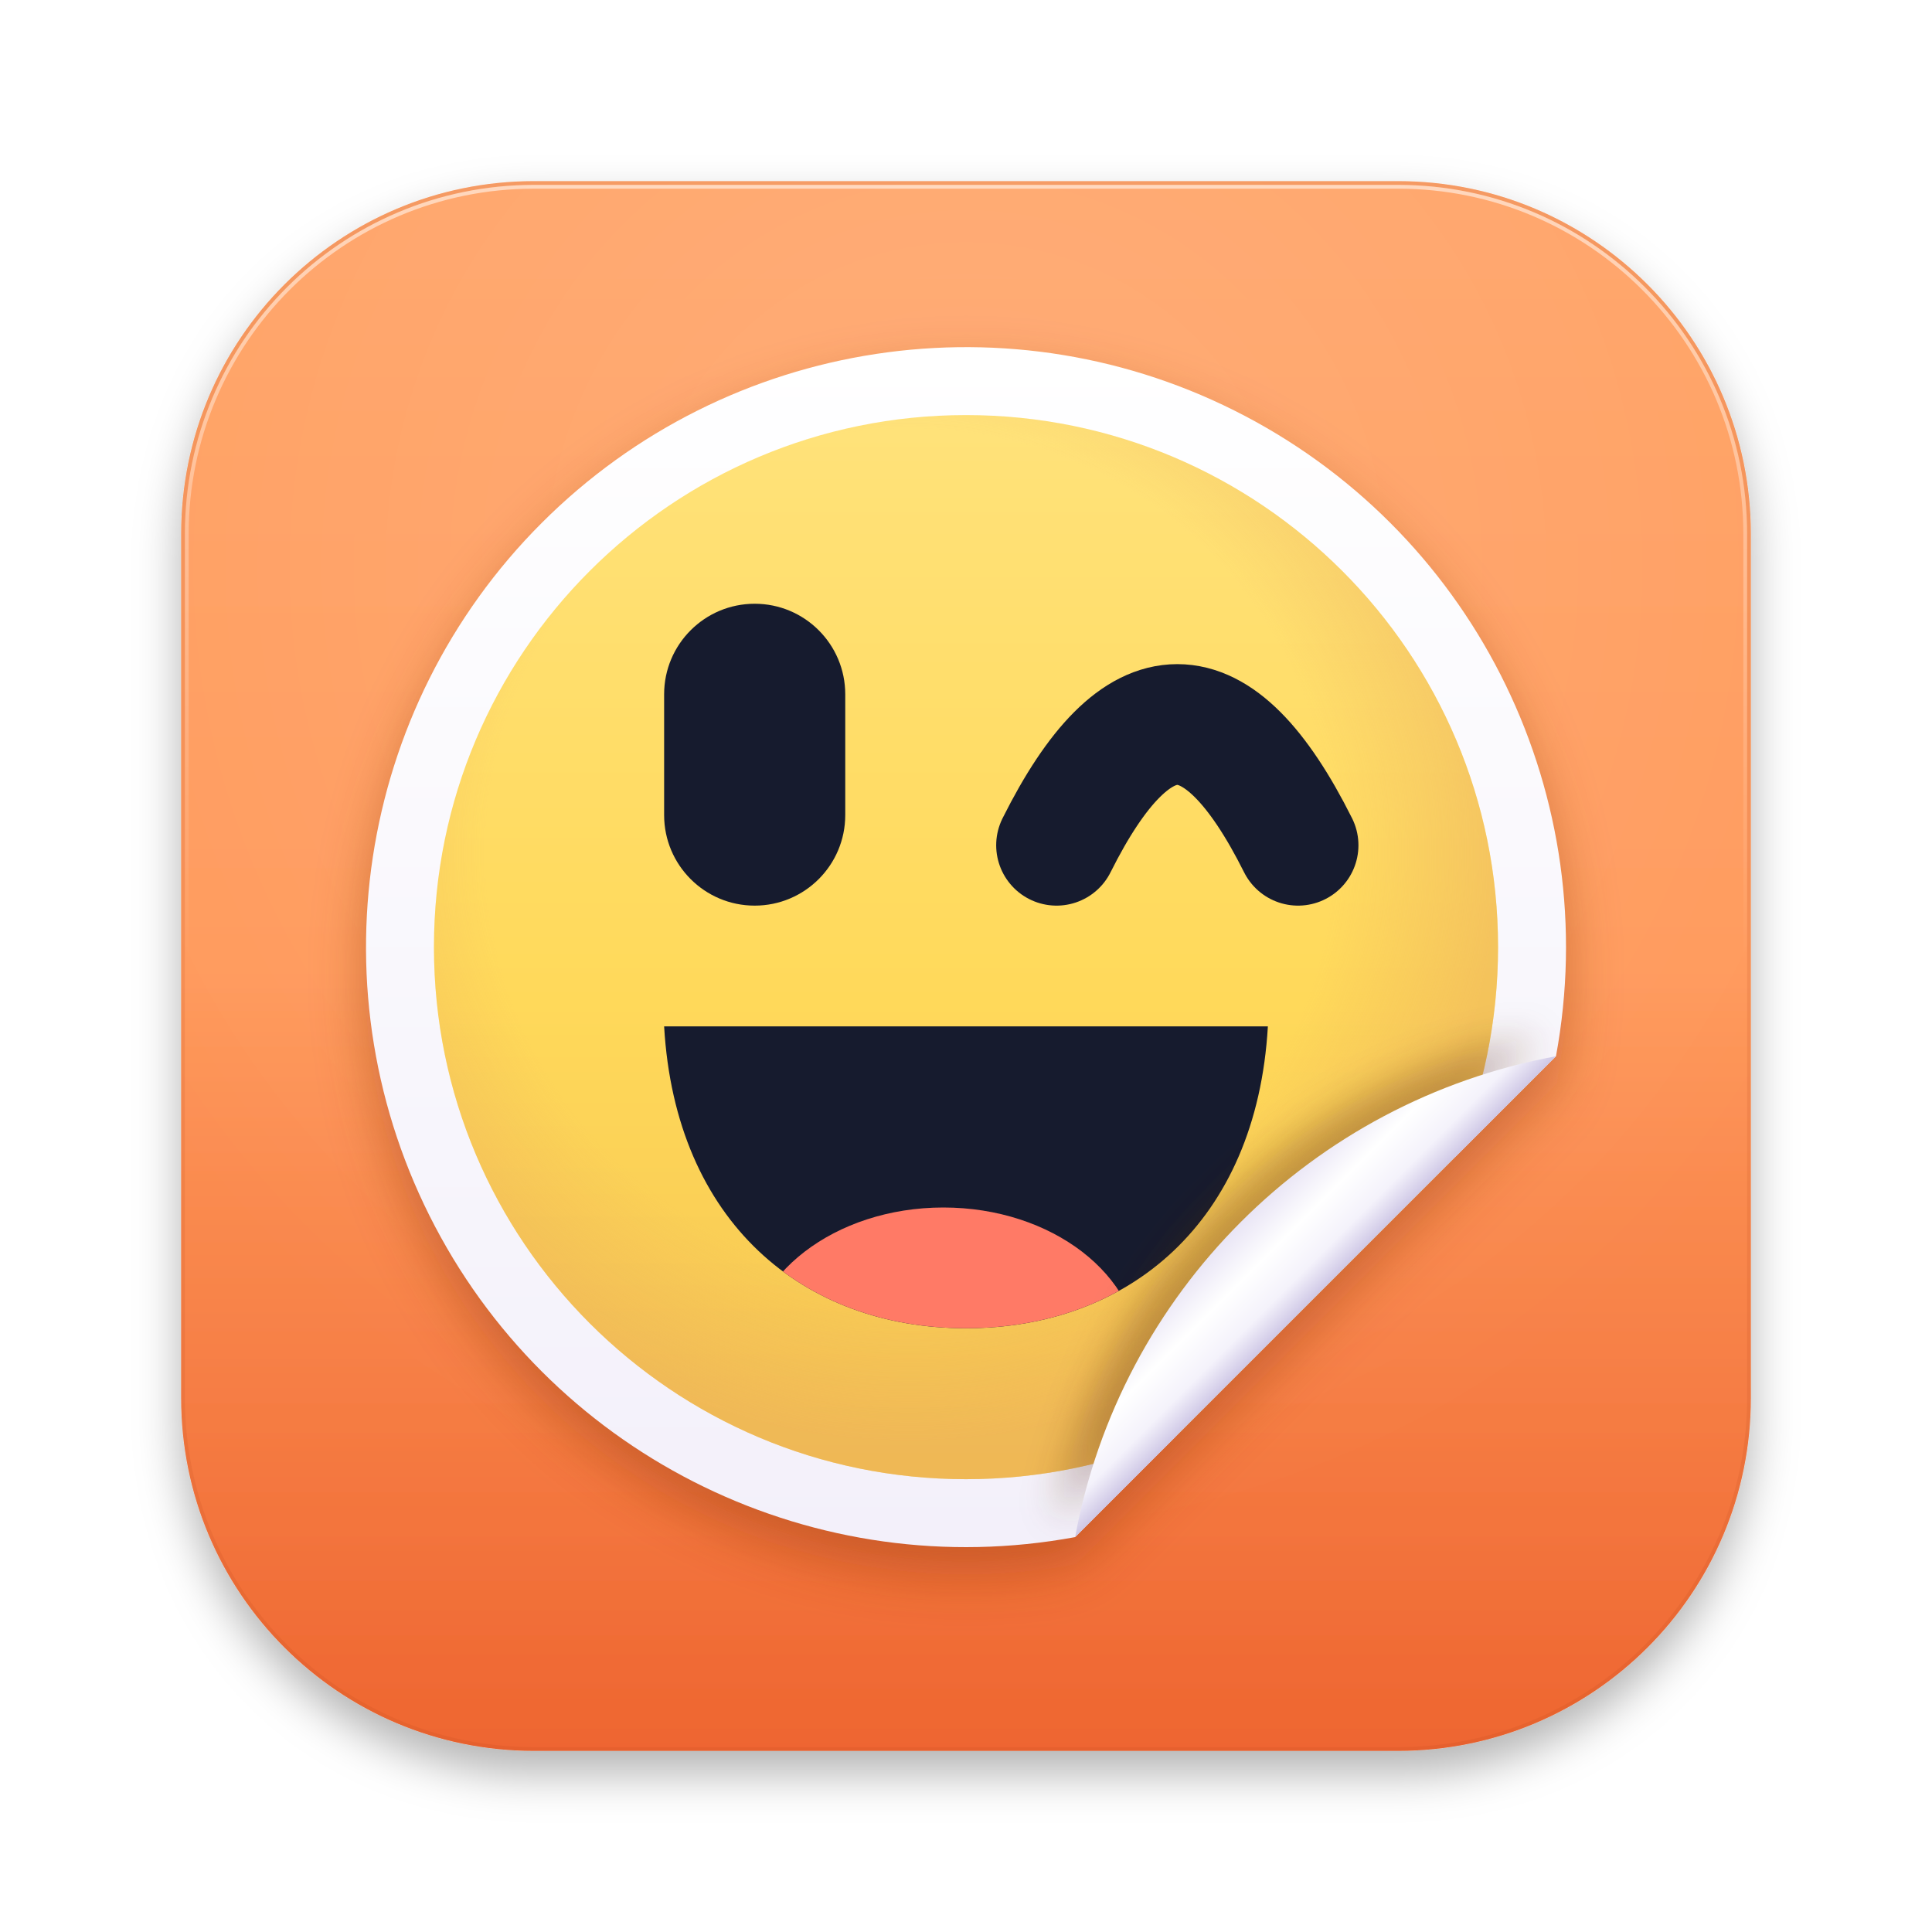
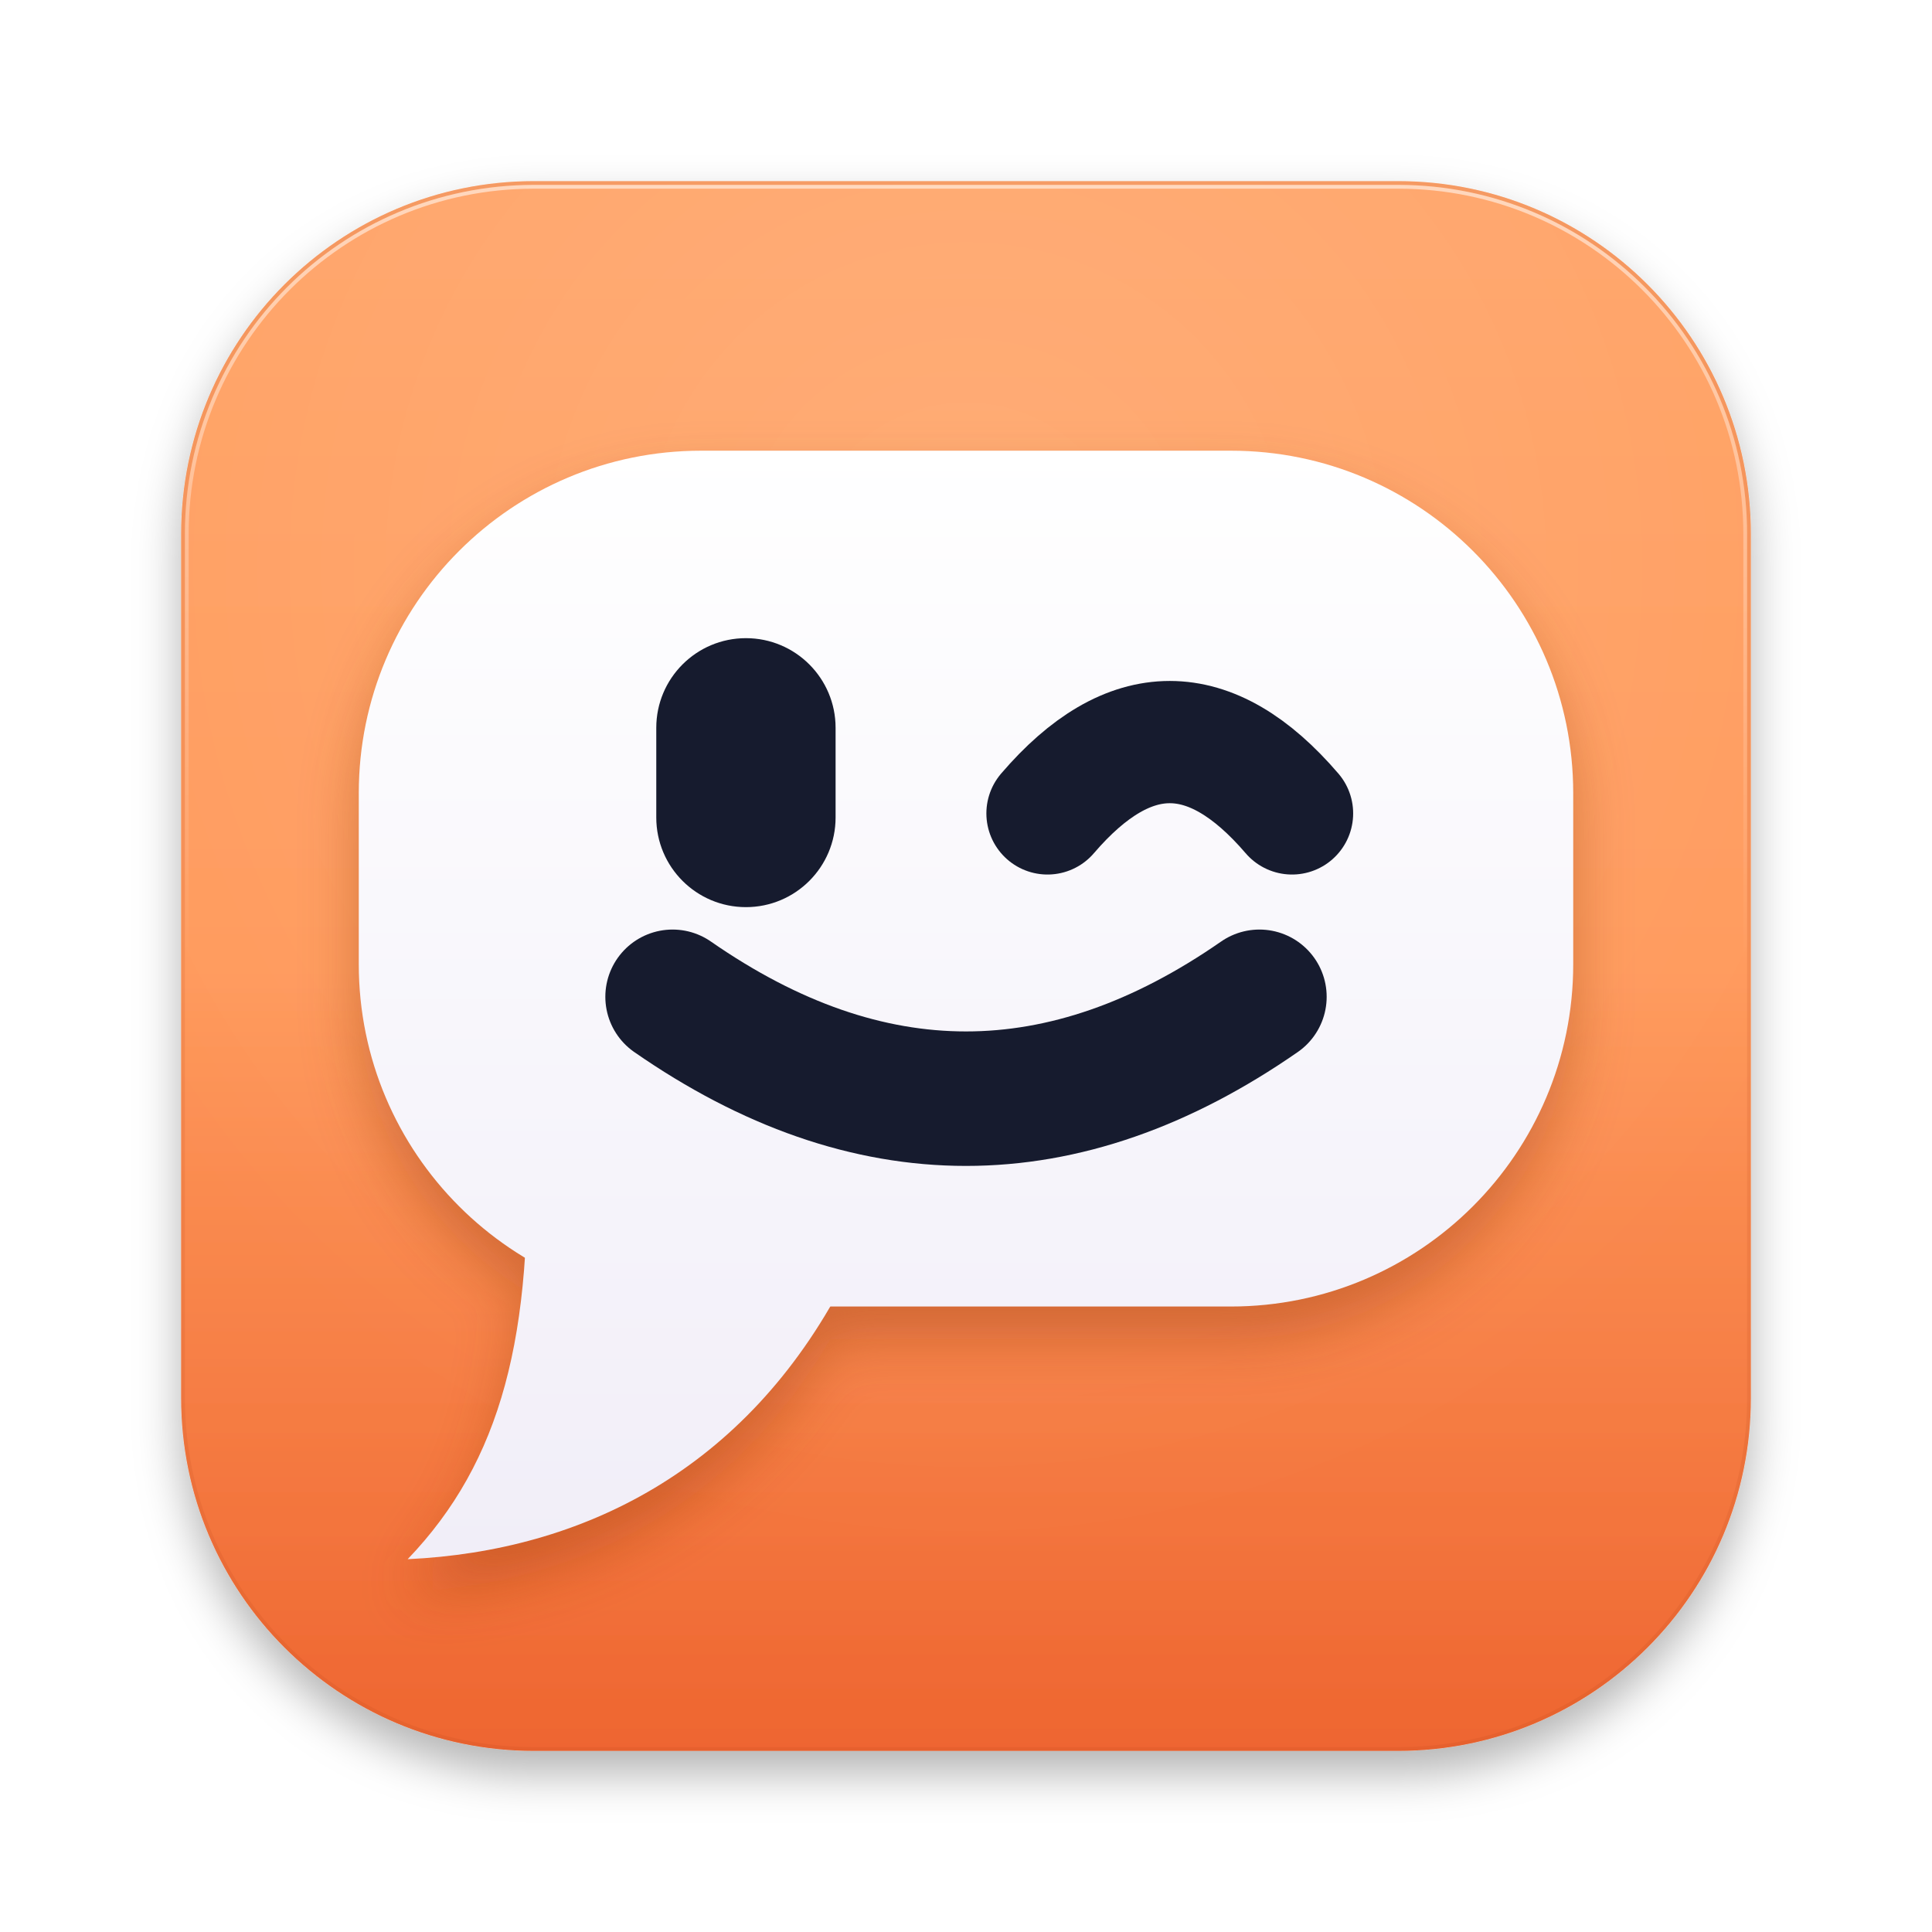
<svg xmlns="http://www.w3.org/2000/svg" width="1024" height="1024" viewBox="0 0 1024 1024">
  <defs>
    <linearGradient id="tileGrad" x1="0" y1="96" x2="0" y2="928" gradientUnits="userSpaceOnUse">
      <stop offset="0" stop-color="#FFA468" />
      <stop offset="0.5" stop-color="#FF9A5C" />
      <stop offset="1" stop-color="#EE6530" />
    </linearGradient>
    <radialGradient id="tileGlow" cx="512" cy="300" r="520" gradientUnits="userSpaceOnUse">
      <stop offset="0" stop-color="#FFFFFF" stop-opacity="0.12" />
      <stop offset="1" stop-color="#FFFFFF" stop-opacity="0" />
    </radialGradient>
-     <linearGradient id="faceGrad" x1="0" y1="220" x2="0" y2="784" gradientUnits="userSpaceOnUse">
-       <stop offset="0" stop-color="#FFE27A" />
-       <stop offset="0.55" stop-color="#FFD95A" />
-       <stop offset="1" stop-color="#F5C451" />
-     </linearGradient>
-     <linearGradient id="borderGrad" x1="0" y1="184" x2="0" y2="820" gradientUnits="userSpaceOnUse">
-       <stop offset="0" stop-color="#FFFFFF" />
-       <stop offset="1" stop-color="#F3F0FA" />
-     </linearGradient>
-     <linearGradient id="flapGrad" x1="697.26" y1="687.26" x2="657.66" y2="647.66" gradientUnits="userSpaceOnUse">
-       <stop offset="0" stop-color="#CFC8E6" />
-       <stop offset="0.25" stop-color="#F4F2FB" />
-       <stop offset="0.6" stop-color="#FFFFFF" />
-       <stop offset="1" stop-color="#E9E5F5" />
-     </linearGradient>
-     <radialGradient id="faceRim" cx="482" cy="452" r="312" gradientUnits="userSpaceOnUse">
-       <stop offset="0.72" stop-color="#E8A85C" stop-opacity="0" />
-       <stop offset="1" stop-color="#E8A85C" stop-opacity="0.45" />
-     </radialGradient>
    <linearGradient id="edgeGrad" x1="0" y1="96" x2="0" y2="512" gradientUnits="userSpaceOnUse">
      <stop offset="0" stop-color="#FFFFFF" stop-opacity="0.55" />
      <stop offset="1" stop-color="#FFFFFF" stop-opacity="0" />
    </linearGradient>
-     <clipPath id="keep">
-       <path d="M-151.27,1535.79 L1545.79,-161.27 L131.58,-1575.48 L-1565.48,121.58 Z" />
-     </clipPath>
+     <linearGradient id="bubbleGrad" x1="0" y1="250" x2="0" y2="800" gradientUnits="userSpaceOnUse">
+       <stop offset="0" stop-color="#FFFFFF" />
+       <stop offset="1" stop-color="#F1EEF8" />
+     </linearGradient>
    <clipPath id="tileClip">
      <rect x="96" y="96" width="832" height="832" rx="187" ry="187" />
-     </clipPath>
-     <clipPath id="bodyClip">
-       <path d="M569.83,814.70 A318,318 0 1 1 824.70,559.83 Z" />
    </clipPath>
    <filter id="tileShadow" x="-20%" y="-20%" width="140%" height="140%">
      <feGaussianBlur in="SourceAlpha" stdDeviation="12" />
      <feOffset dx="0" dy="12" result="blur" />
      <feFlood flood-color="#000000" flood-opacity="0.30" />
      <feComposite in2="blur" operator="in" result="shadow" />
      <feMerge>
        <feMergeNode in="shadow" />
        <feMergeNode in="SourceGraphic" />
      </feMerge>
    </filter>
-     <filter id="sparkShadow" x="-60%" y="-60%" width="220%" height="240%">
-       <feDropShadow dx="0" dy="4" stdDeviation="6" flood-color="#C4501F" flood-opacity="0.25" />
-     </filter>
-     <filter id="stickerShadow" x="-30%" y="-30%" width="160%" height="160%">
+     <filter id="bubbleShadow" x="-30%" y="-30%" width="160%" height="160%">
      <feGaussianBlur stdDeviation="14" />
-     </filter>
-     <filter id="flapShadow" x="-50%" y="-50%" width="200%" height="200%">
-       <feGaussianBlur stdDeviation="10" />
    </filter>
  </defs>
  <g filter="url(#tileShadow)">
    <rect x="96" y="96" width="832" height="832" rx="187" ry="187" fill="url(#tileGrad)" />
  </g>
  <g clip-path="url(#tileClip)">
    <rect x="96" y="96" width="832" height="832" fill="url(#tileGlow)" />
-     <path d="M569.83,814.70 A318,318 0 1 1 824.70,559.83 Z" transform="translate(0,14)" fill="#9A3A0E" opacity="0.45" filter="url(#stickerShadow)" />
  </g>
  <rect x="97" y="97" width="830" height="830" rx="186" ry="186" fill="none" stroke="#B3471A" stroke-opacity="0.14" stroke-width="2" />
  <rect x="99" y="99" width="826" height="826" rx="184" ry="184" fill="none" stroke="url(#edgeGrad)" stroke-width="2" />
-   <path d="M569.83,814.70 A318,318 0 1 1 824.70,559.83 Z" fill="url(#borderGrad)" />
-   <g clip-path="url(#keep)">
-     <circle cx="512" cy="502" r="282" fill="url(#faceGrad)" />
-     <circle cx="512" cy="502" r="282" fill="url(#faceRim)" />
+   <g transform="translate(512 470) scale(1.08) translate(-512 -470)">
+     <g clip-path="url(#tileClip)" opacity="0.4" filter="url(#bubbleShadow)" transform="translate(0 16)">
+       <rect x="214" y="256" width="596" height="420" rx="168" fill="#9A3A0E" />
+       <path d="M296 590 C300 690 284 752 238 800 C324 796 404 756 452 664 Z" fill="#9A3A0E" />
+     </g>
+     <rect x="214" y="256" width="596" height="420" rx="168" fill="url(#bubbleGrad)" />
+     <path d="M296 590 C300 690 284 752 238 800 C324 796 404 756 452 664 Z" fill="url(#bubbleGrad)" />
+     <g fill="#161B2E" stroke="#161B2E" stroke-linecap="round" stroke-linejoin="round">
+       <rect x="360.0" y="348.0" width="88" height="132" rx="44.0" stroke="none" />
+       <path d="M552 434 Q612 364 672 434" fill="none" stroke-width="60" />
+       <path d="M368 524 Q512 624 656 524" fill="none" stroke-width="66" />
+     </g>
  </g>
-   <g fill="#161B2E">
-     <rect x="352" y="320" width="96" height="160" rx="48" />
-     <path d="M560,448 Q624,320 688,448" fill="none" stroke="#161B2E" stroke-width="64" stroke-linecap="round" stroke-linejoin="round" />
-     <path d="M352,544 H672 C666,648 598,704 512,704 C426,704 358,648 352,544 Z" />
-   </g>
-   <clipPath id="mouthClip">
-     <path d="M352,544 H672 C666,648 598,704 512,704 C426,704 358,648 352,544 Z" />
-   </clipPath>
-   <g clip-path="url(#mouthClip)">
-     <ellipse cx="500" cy="720" rx="104" ry="80" fill="#FF7A66" />
-   </g>
-   <g clip-path="url(#bodyClip)">
-     <path d="M569.83,814.70 A318,318 0 0 1 824.70,559.83 Z" transform="translate(-9.90,-9.90)" fill="#5A2A10" opacity="0.35" filter="url(#flapShadow)" />
-   </g>
-   <path d="M569.83,814.70 A318,318 0 0 1 824.70,559.83 Z" fill="url(#flapGrad)" />
</svg>
